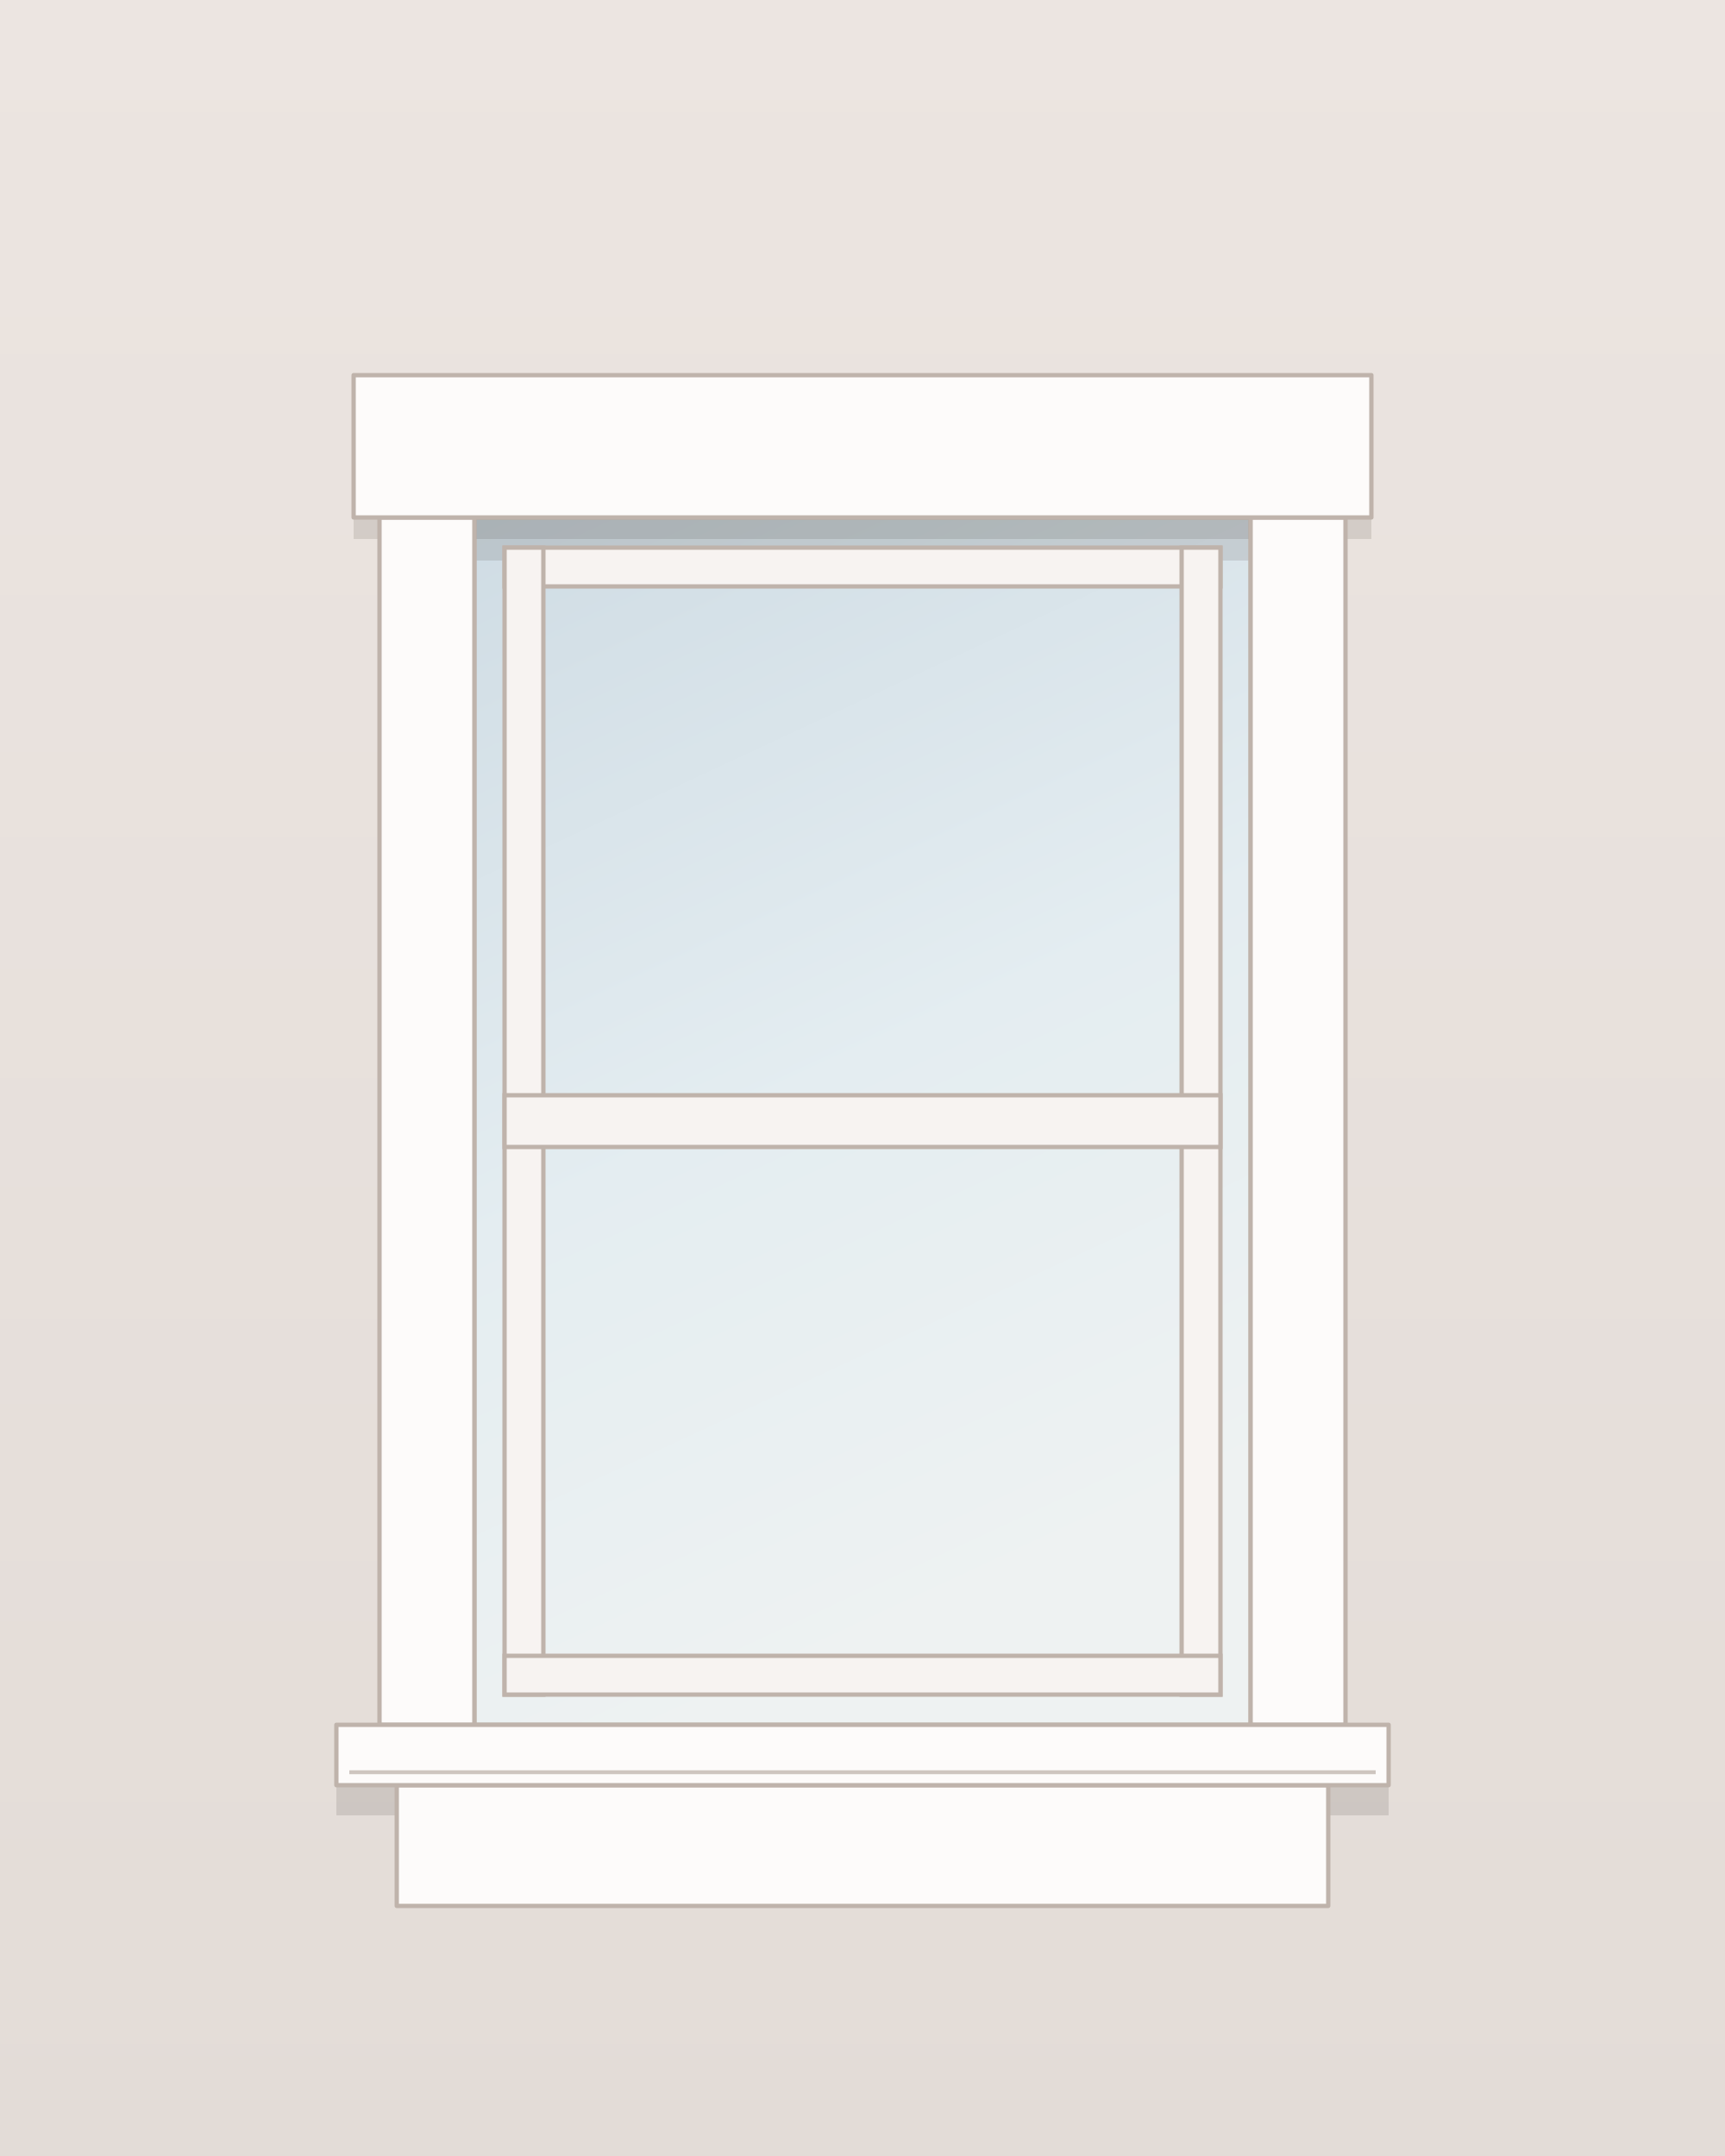
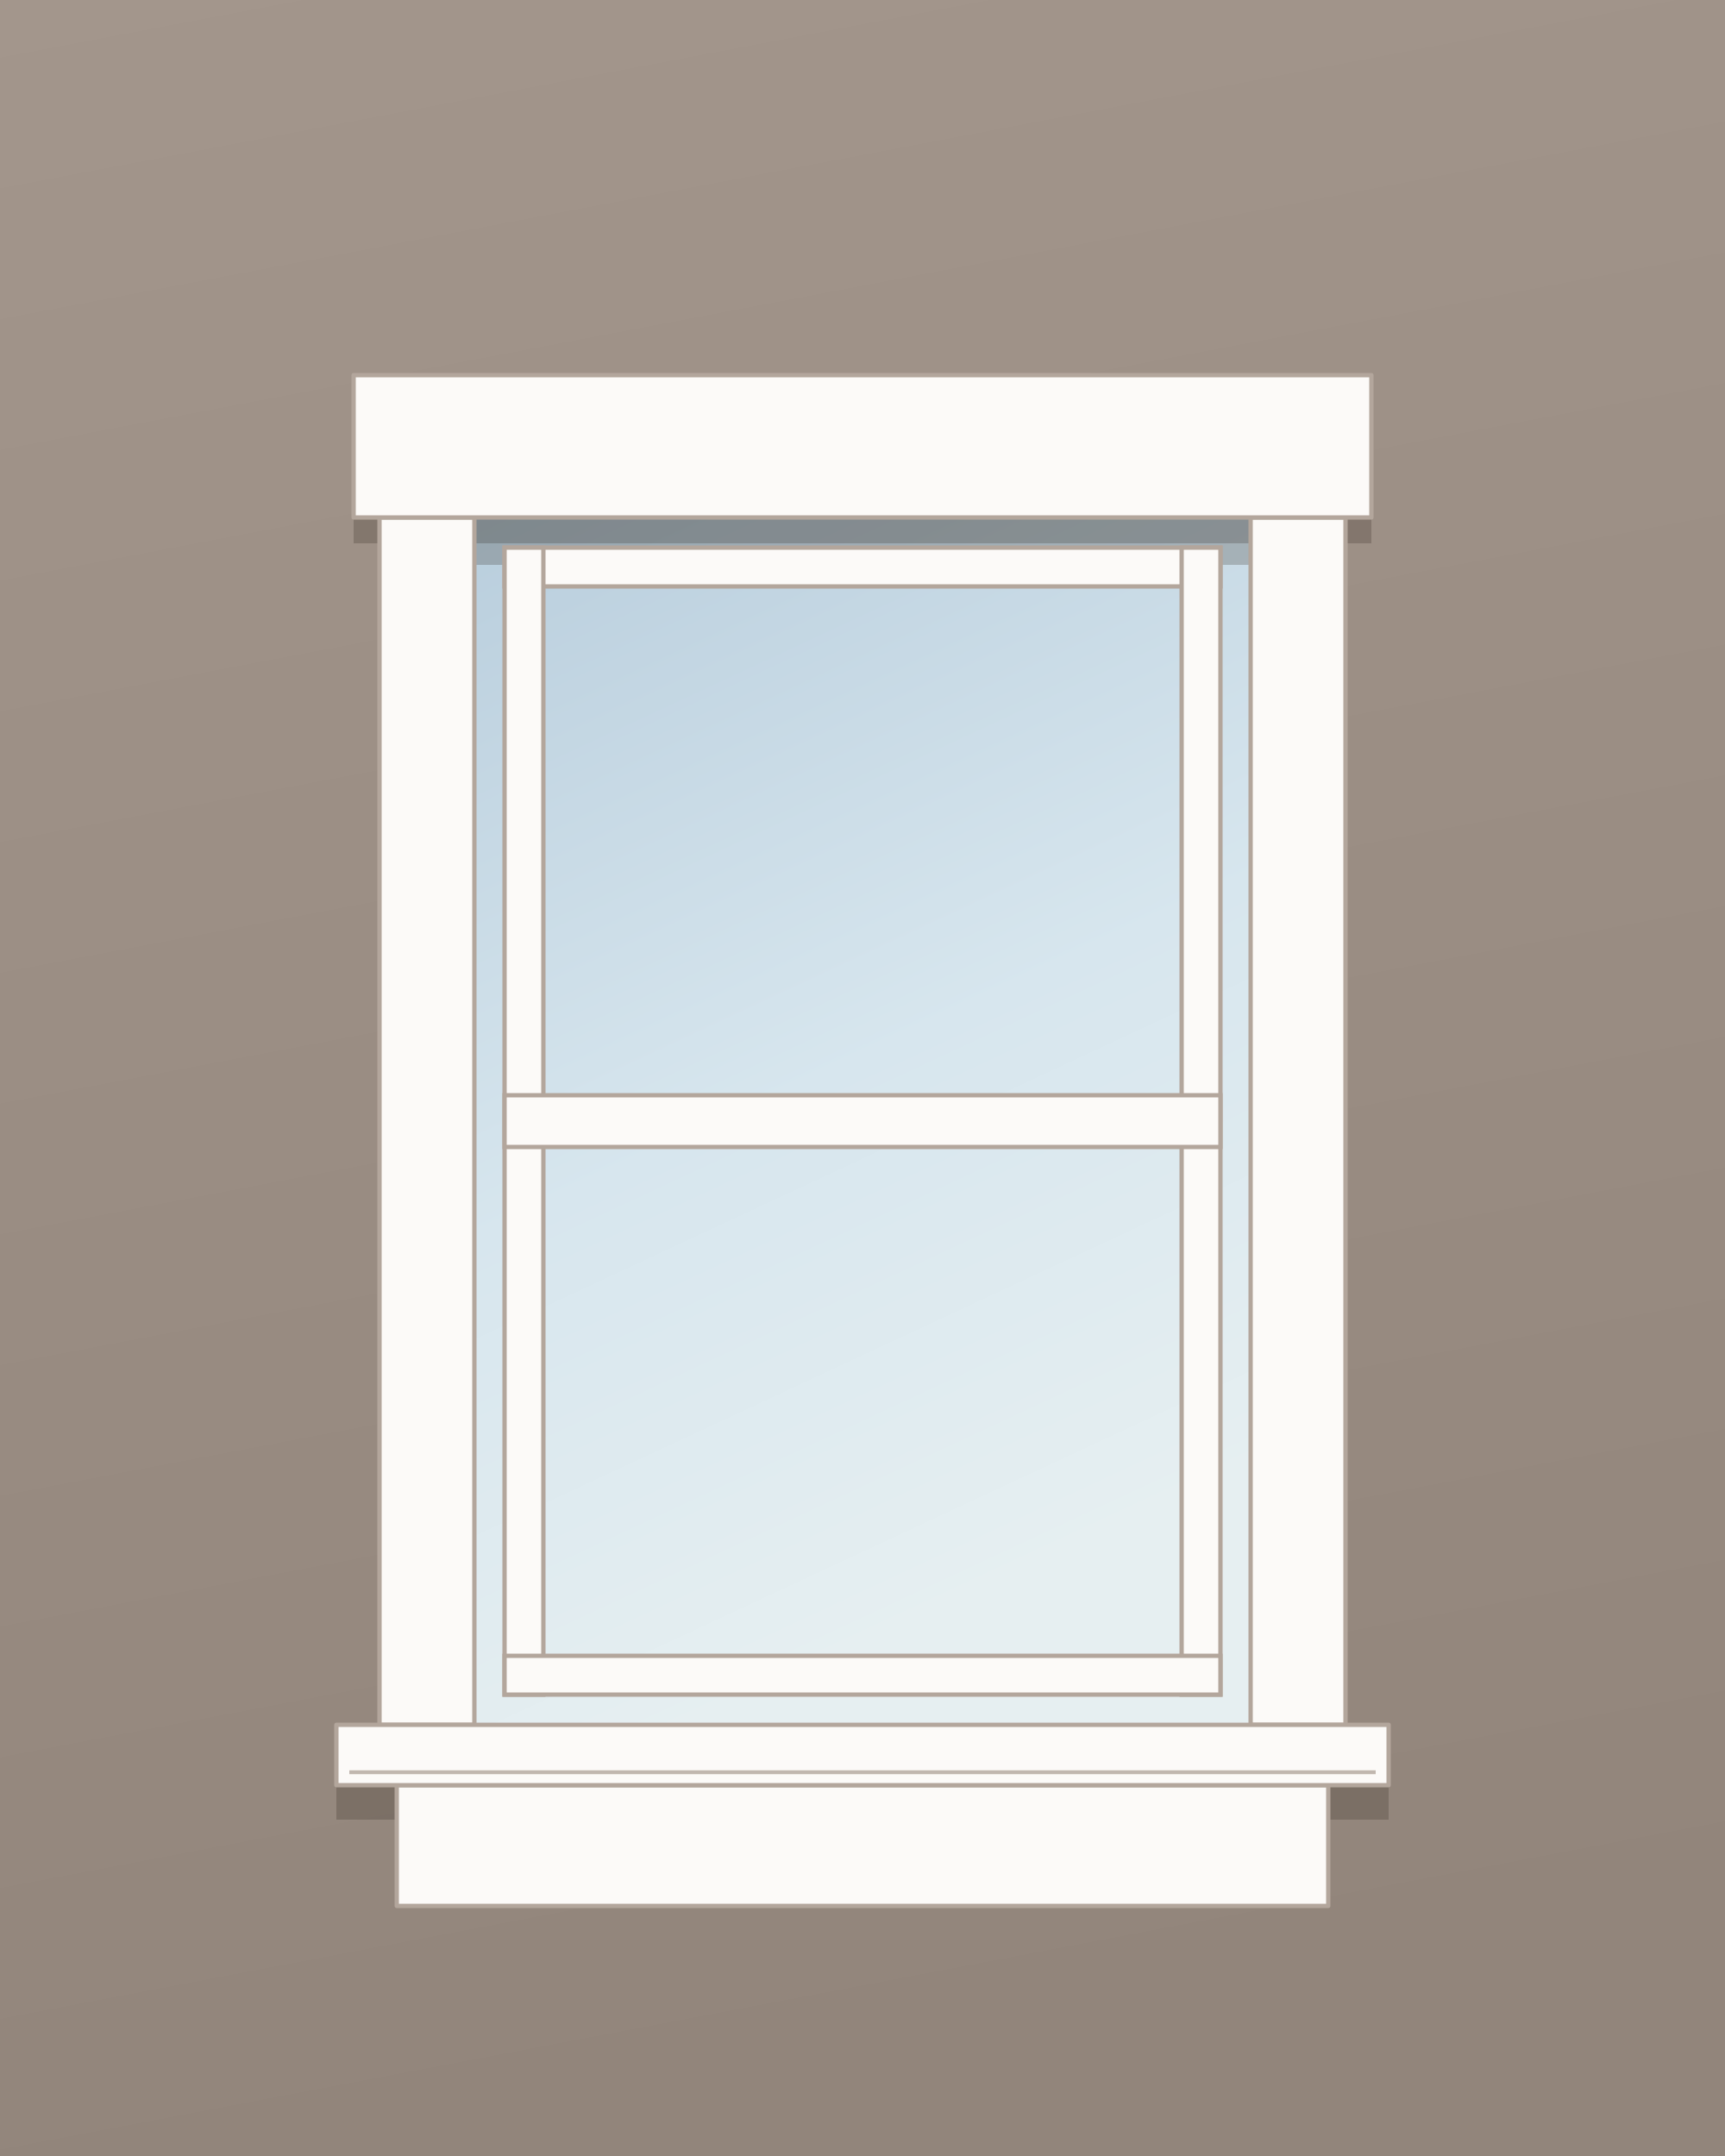
<svg xmlns="http://www.w3.org/2000/svg" viewBox="0 0 400 500" width="400" height="500" role="img">
  <defs>
    <linearGradient id="day" x1="0" y1="0" x2="0.3" y2="1">
-       <stop offset="0" stop-color="#cfdce4" />
-       <stop offset="0.55" stop-color="#e4edf1" />
-       <stop offset="1" stop-color="#eef2f2" />
+       <stop offset="0" stop-color="#b9cedd" />
+       <stop offset="0.55" stop-color="#d7e6ee" />
+       <stop offset="1" stop-color="#e6eff1" />
    </linearGradient>
-     <linearGradient id="wall" x1="0" y1="0" x2="0" y2="1">
-       <stop offset="0" stop-color="#ece5e1" />
-       <stop offset="1" stop-color="#e3dcd7" />
+     <linearGradient id="wall" x1="0" y1="0" x2="0.15" y2="1">
+       <stop offset="0" stop-color="#a3968c" />
+       <stop offset="1" stop-color="#92857b" />
+     </linearGradient>
+     <linearGradient id="floor" x1="0" y1="0" x2="0" y2="1">
+       <stop offset="0" stop-color="#9a7c5f" />
+       <stop offset="1" stop-color="#8a6e54" />
    </linearGradient>
    <style>
-   .trim { fill: #fdfbfa; stroke: #bfb3ab; stroke-width: 1; stroke-linejoin: round; }
-   .sash { fill: #f7f3f1; stroke: #bfb3ab; stroke-width: 1; }
-   .score { stroke: #bfb3ab; stroke-width: 0.9; fill: none; opacity: 0.75; }
-   .cast { fill: rgba(60,46,40,0.13); }
+   .trim { fill: #fcfaf8; stroke: #b3a69c; stroke-width: 1; stroke-linejoin: round; }
+   .panel { fill: #e7dcd3; stroke: #b3a69c; stroke-width: 0.9; }
+   .sash { fill: #fcfaf8; stroke: #b3a69c; stroke-width: 1; }
+   .score { stroke: #b3a69c; stroke-width: 0.9; fill: none; opacity: 0.8; }
+   .cast { fill: rgba(38,28,22,0.22); }
+   .soft { fill: rgba(38,28,22,0.20); }
</style>
  </defs>
  <rect width="400" height="500" fill="url(#wall)" />
  <rect x="110" y="120" width="180" height="280" fill="url(#day)" />
-   <rect x="110" y="120" width="180" height="10" class="cast" />
+   <rect x="110" y="120" width="180" height="11" class="cast" />
  <g class="sash">
-     <rect x="110" y="120" width="180" height="280" fill="none" />
    <rect x="117" y="127" width="166" height="9" />
    <rect x="117" y="127" width="9" height="266" />
    <rect x="274" y="127" width="9" height="266" />
    <rect x="117" y="254" width="166" height="12" />
    <rect x="117" y="384" width="166" height="9" />
  </g>
-   <g transform="translate(0 5)">
+   <g transform="translate(0 6)">
    <path class="cast" d="M82 87H318V120H82Z" />
  </g>
  <rect class="trim" x="88" y="120" width="22" height="280" />
  <rect class="trim" x="290" y="120" width="22" height="280" />
  <path class="trim" d="M82 87H318V120H82Z" />
-   <rect class="cast" x="78" y="414" width="244" height="7" />
+   <rect class="cast" x="78" y="414" width="244" height="8" />
  <rect class="trim" x="92" y="414" width="216" height="28" />
  <rect class="trim" x="78" y="400" width="244" height="14" />
  <path class="score" d="M81 411H319" />
</svg>
